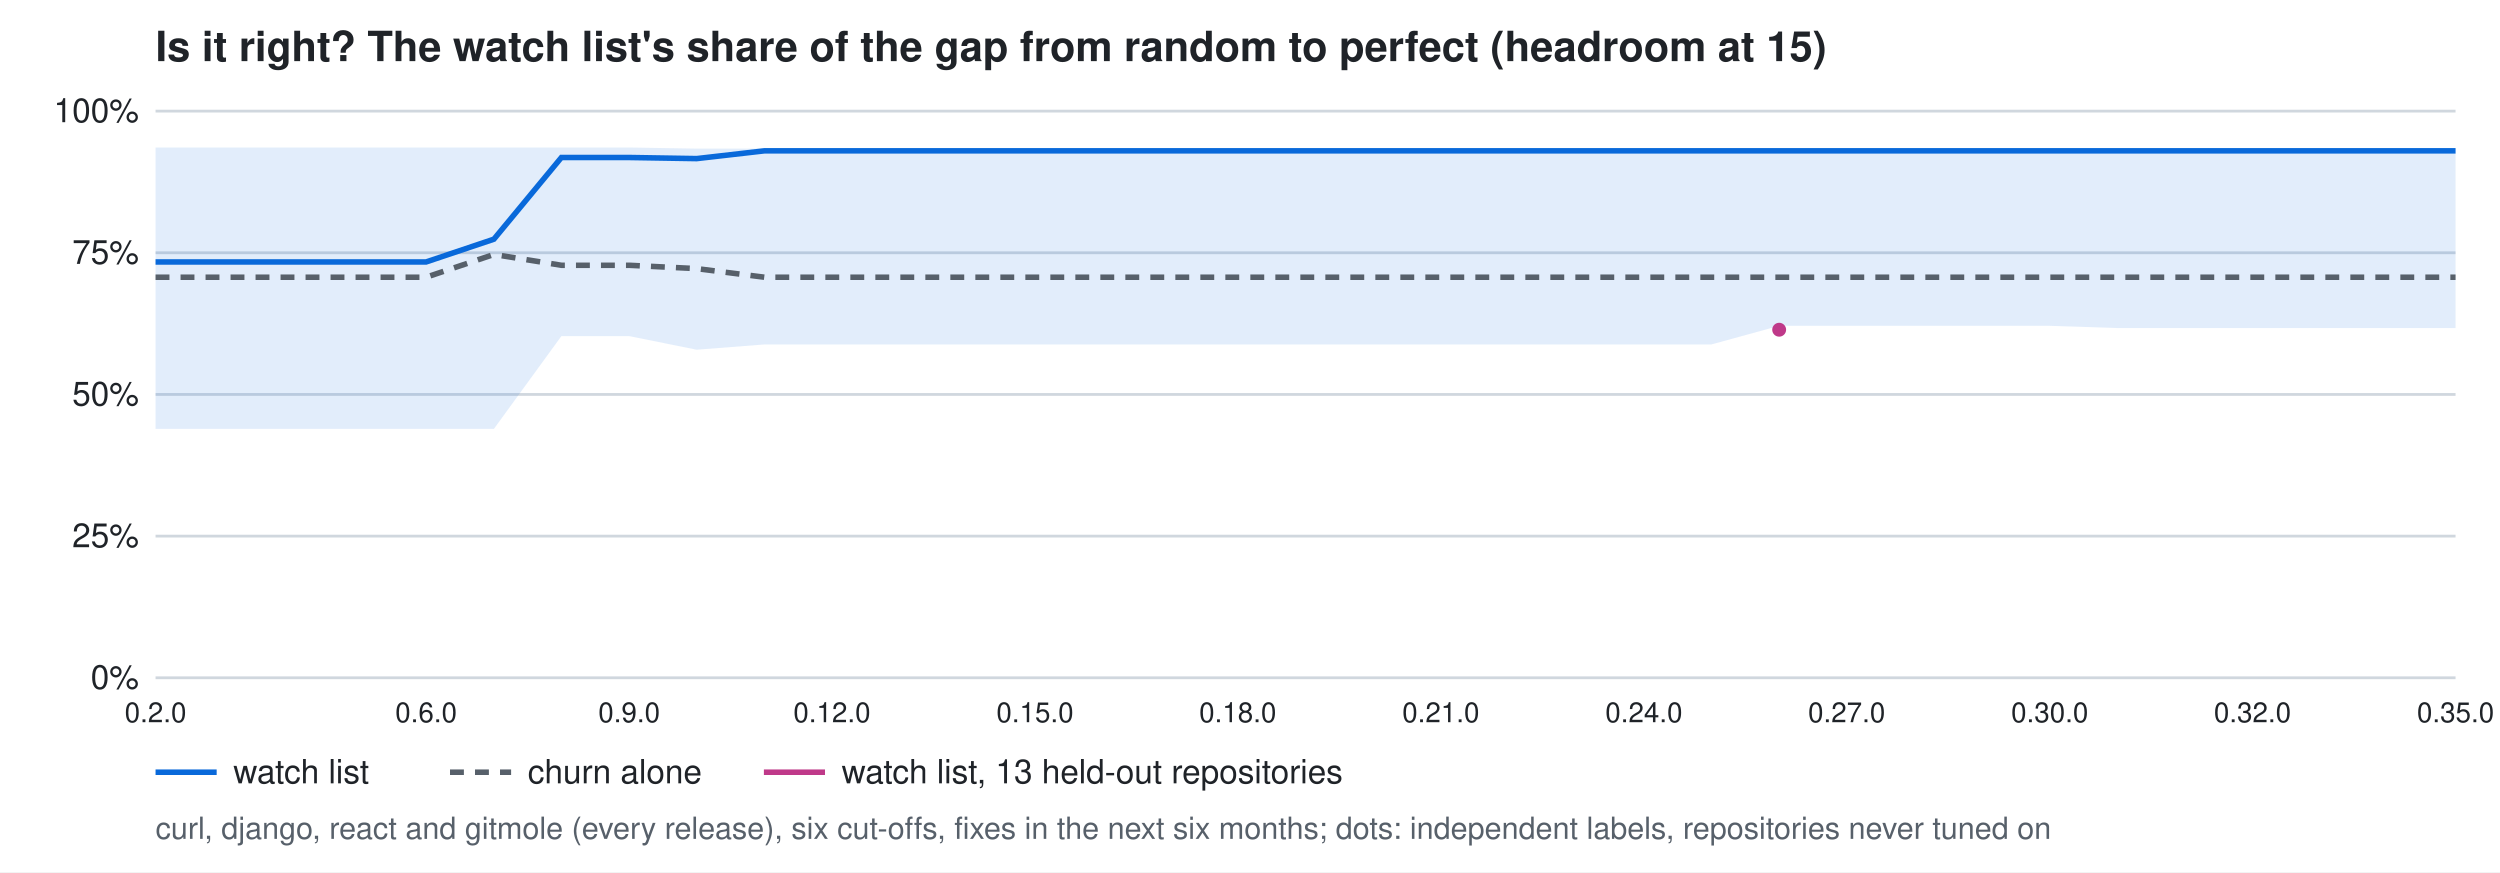
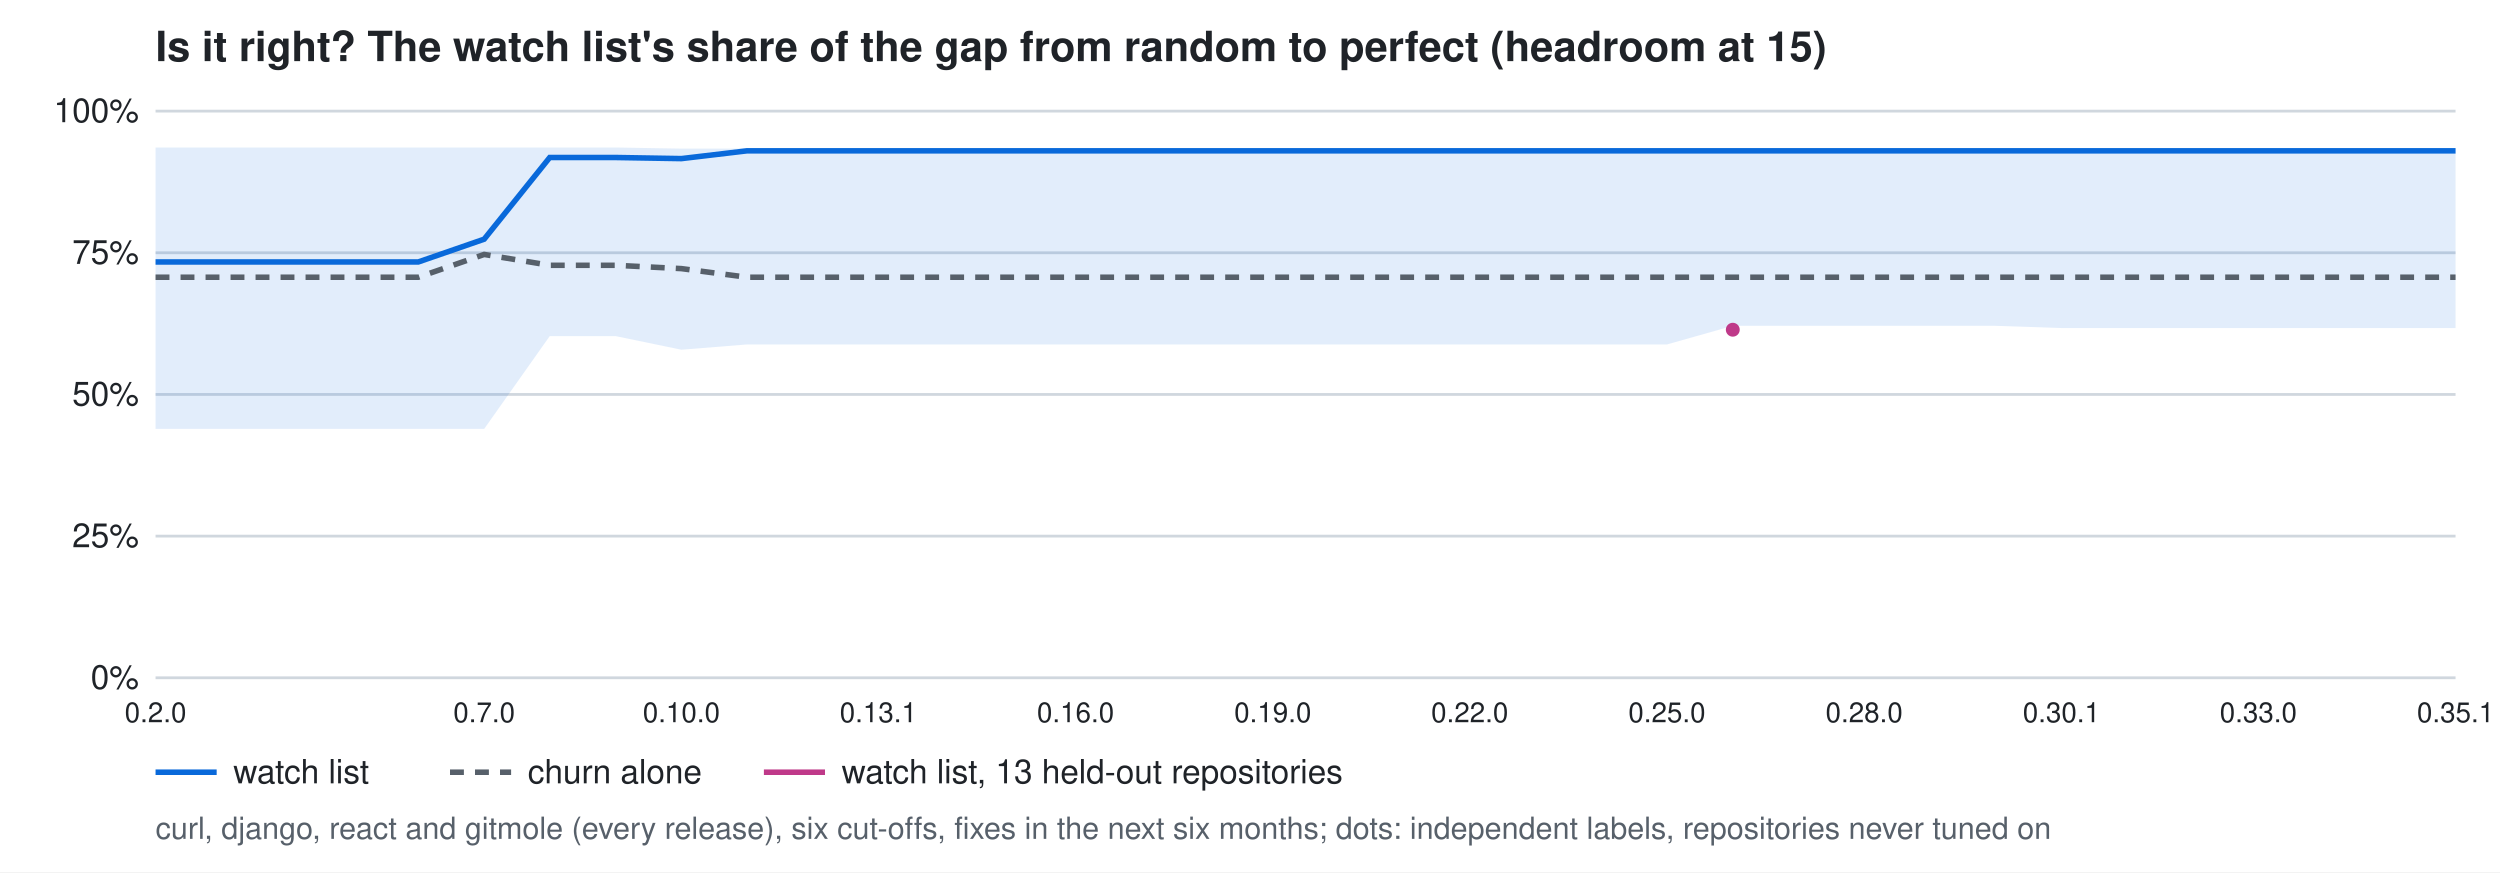
<svg xmlns="http://www.w3.org/2000/svg" width="900" height="314" viewBox="0 0 900 314" font-family="-apple-system,Segoe UI,Helvetica,Arial,sans-serif" font-size="12">
  <rect width="900" height="314" fill="#ffffff" />
  <text x="56" y="22" font-size="15" font-weight="600" fill="#1f2328">Is it right? The watch list's share of the gap from random to perfect (headroom at 15)</text>
  <line x1="56" y1="244.0" x2="884" y2="244.0" stroke="#d0d7de" stroke-width="1" />
  <text x="50" y="248.0" text-anchor="end" fill="#1f2328">0%</text>
  <line x1="56" y1="193.0" x2="884" y2="193.0" stroke="#d0d7de" stroke-width="1" />
  <text x="50" y="197.0" text-anchor="end" fill="#1f2328">25%</text>
  <line x1="56" y1="142.0" x2="884" y2="142.0" stroke="#d0d7de" stroke-width="1" />
  <text x="50" y="146.0" text-anchor="end" fill="#1f2328">50%</text>
  <line x1="56" y1="91.0" x2="884" y2="91.0" stroke="#d0d7de" stroke-width="1" />
  <text x="50" y="95.0" text-anchor="end" fill="#1f2328">75%</text>
  <line x1="56" y1="40.0" x2="884" y2="40.0" stroke="#d0d7de" stroke-width="1" />
  <text x="50" y="44.0" text-anchor="end" fill="#1f2328">100%</text>
  <text x="56.0" y="260" text-anchor="middle" fill="#1f2328" font-size="10">0.2.0</text>
-   <text x="153.4" y="260" text-anchor="middle" fill="#1f2328" font-size="10">0.6.0</text>
-   <text x="226.5" y="260" text-anchor="middle" fill="#1f2328" font-size="10">0.9.0</text>
-   <text x="299.5" y="260" text-anchor="middle" fill="#1f2328" font-size="10">0.12.0</text>
-   <text x="372.6" y="260" text-anchor="middle" fill="#1f2328" font-size="10">0.15.0</text>
-   <text x="445.6" y="260" text-anchor="middle" fill="#1f2328" font-size="10">0.18.0</text>
-   <text x="518.7" y="260" text-anchor="middle" fill="#1f2328" font-size="10">0.21.0</text>
-   <text x="591.8" y="260" text-anchor="middle" fill="#1f2328" font-size="10">0.24.0</text>
-   <text x="664.8" y="260" text-anchor="middle" fill="#1f2328" font-size="10">0.27.0</text>
-   <text x="737.9" y="260" text-anchor="middle" fill="#1f2328" font-size="10">0.30.0</text>
-   <text x="810.9" y="260" text-anchor="middle" fill="#1f2328" font-size="10">0.32.0</text>
-   <text x="884.0" y="260" text-anchor="middle" fill="#1f2328" font-size="10">0.35.0</text>
-   <polygon points="56.0,53.1 80.4,53.1 104.7,53.1 129.1,53.1 153.4,53.1 177.8,53.1 202.1,53.1 226.5,53.1 250.8,53.5 275.2,53.5 299.5,53.5 323.9,53.5 348.2,53.5 372.6,53.5 396.9,53.5 421.3,53.5 445.6,53.5 470.0,53.5 494.4,53.5 518.7,53.5 543.1,53.5 567.4,53.5 591.8,53.5 616.1,53.5 640.5,53.5 664.8,53.5 689.2,53.5 713.5,53.5 737.9,53.5 762.2,53.5 786.6,53.5 810.9,53.5 835.3,53.5 859.6,53.5 884.0,53.5 884.0,118.1 859.6,118.1 835.3,118.1 810.9,118.1 786.6,118.1 762.2,118.1 737.9,117.3 713.5,117.3 689.2,117.3 664.8,117.3 640.5,117.3 616.1,124.0 591.8,124.0 567.4,124.0 543.1,124.0 518.7,124.0 494.4,124.0 470.0,124.0 445.6,124.0 421.3,124.0 396.9,124.0 372.6,124.0 348.2,124.0 323.9,124.0 299.5,124.0 275.2,124.0 250.8,125.9 226.5,121.0 202.1,121.0 177.8,154.4 153.4,154.4 129.1,154.4 104.7,154.4 80.4,154.4 56.0,154.4" fill="#0969da" fill-opacity="0.12" stroke="none" />
-   <polyline points="56.0,94.3 80.4,94.3 104.7,94.3 129.1,94.3 153.4,94.3 177.8,86.1 202.1,56.7 226.5,56.7 250.8,57.1 275.2,54.3 299.5,54.3 323.9,54.3 348.2,54.3 372.6,54.3 396.9,54.3 421.3,54.3 445.6,54.3 470.0,54.3 494.4,54.3 518.7,54.3 543.1,54.3 567.4,54.3 591.8,54.3 616.1,54.3 640.5,54.3 664.8,54.3 689.2,54.3 713.5,54.3 737.9,54.3 762.2,54.3 786.6,54.3 810.9,54.3 835.3,54.3 859.6,54.3 884.0,54.3" fill="none" stroke="#0969da" stroke-width="2" />
-   <polyline points="56.0,99.8 80.4,99.8 104.7,99.8 129.1,99.8 153.4,99.8 177.8,91.6 202.1,95.5 226.5,95.5 250.8,96.7 275.2,99.8 299.5,99.8 323.9,99.8 348.2,99.8 372.6,99.8 396.9,99.8 421.3,99.8 445.6,99.8 470.0,99.8 494.4,99.8 518.7,99.8 543.1,99.8 567.4,99.8 591.8,99.8 616.1,99.8 640.5,99.8 664.8,99.8 689.2,99.8 713.5,99.8 737.9,99.8 762.2,99.8 786.6,99.8 810.9,99.8 835.3,99.8 859.6,99.8 884.0,99.8" fill="none" stroke="#57606a" stroke-width="2" stroke-dasharray="5 4" />
-   <circle cx="640.5" cy="118.7" r="2.5" fill="#bf3989" />
+   <text x="174.3" y="260" text-anchor="middle" fill="#1f2328" font-size="10">0.7.0</text>
+   <text x="245.3" y="260" text-anchor="middle" fill="#1f2328" font-size="10">0.10.0</text>
+   <text x="316.2" y="260" text-anchor="middle" fill="#1f2328" font-size="10">0.13.1</text>
+   <text x="387.2" y="260" text-anchor="middle" fill="#1f2328" font-size="10">0.16.0</text>
+   <text x="458.2" y="260" text-anchor="middle" fill="#1f2328" font-size="10">0.19.0</text>
+   <text x="529.1" y="260" text-anchor="middle" fill="#1f2328" font-size="10">0.22.0</text>
+   <text x="600.1" y="260" text-anchor="middle" fill="#1f2328" font-size="10">0.25.0</text>
+   <text x="671.1" y="260" text-anchor="middle" fill="#1f2328" font-size="10">0.28.0</text>
+   <text x="742.1" y="260" text-anchor="middle" fill="#1f2328" font-size="10">0.30.1</text>
+   <text x="813.0" y="260" text-anchor="middle" fill="#1f2328" font-size="10">0.33.0</text>
+   <text x="884.0" y="260" text-anchor="middle" fill="#1f2328" font-size="10">0.35.1</text>
+   <polygon points="56.0,53.1 79.7,53.1 103.3,53.1 127.0,53.1 150.6,53.1 174.3,53.1 197.9,53.1 221.6,53.1 245.3,53.5 268.9,53.5 292.6,53.5 316.2,53.5 339.9,53.5 363.5,53.5 387.2,53.5 410.9,53.5 434.5,53.5 458.2,53.5 481.8,53.5 505.5,53.5 529.1,53.5 552.8,53.5 576.5,53.5 600.1,53.5 623.8,53.5 647.4,53.5 671.1,53.5 694.7,53.5 718.4,53.5 742.1,53.5 765.7,53.5 789.4,53.5 813.0,53.5 836.7,53.5 860.3,53.5 884.0,53.5 884.0,118.1 860.3,118.1 836.7,118.1 813.0,118.1 789.4,118.1 765.7,118.1 742.1,118.1 718.4,117.3 694.7,117.3 671.1,117.3 647.4,117.3 623.8,117.3 600.1,124.0 576.5,124.0 552.8,124.0 529.1,124.0 505.5,124.0 481.8,124.0 458.2,124.0 434.5,124.0 410.9,124.0 387.2,124.0 363.5,124.0 339.9,124.0 316.2,124.0 292.6,124.0 268.9,124.0 245.3,125.9 221.6,121.0 197.9,121.0 174.3,154.4 150.6,154.4 127.0,154.4 103.3,154.4 79.7,154.4 56.0,154.4" fill="#0969da" fill-opacity="0.12" stroke="none" />
+   <polyline points="56.0,94.3 79.7,94.3 103.3,94.3 127.0,94.3 150.6,94.3 174.3,86.1 197.9,56.7 221.6,56.7 245.3,57.1 268.9,54.3 292.6,54.3 316.2,54.3 339.9,54.3 363.5,54.3 387.2,54.3 410.9,54.3 434.5,54.3 458.2,54.3 481.8,54.3 505.5,54.3 529.1,54.3 552.8,54.3 576.5,54.3 600.1,54.3 623.8,54.3 647.4,54.3 671.1,54.3 694.7,54.3 718.4,54.3 742.1,54.3 765.7,54.3 789.4,54.3 813.0,54.3 836.7,54.3 860.3,54.3 884.0,54.3" fill="none" stroke="#0969da" stroke-width="2" />
+   <polyline points="56.0,99.8 79.7,99.8 103.3,99.8 127.0,99.8 150.6,99.8 174.3,91.6 197.9,95.5 221.6,95.5 245.3,96.7 268.9,99.8 292.6,99.8 316.2,99.8 339.9,99.8 363.5,99.8 387.2,99.8 410.9,99.8 434.5,99.8 458.2,99.8 481.8,99.8 505.5,99.8 529.1,99.8 552.8,99.8 576.5,99.8 600.1,99.8 623.8,99.8 647.4,99.8 671.1,99.8 694.7,99.8 718.4,99.8 742.1,99.8 765.7,99.8 789.4,99.8 813.0,99.8 836.7,99.8 860.3,99.8 884.0,99.8" fill="none" stroke="#57606a" stroke-width="2" stroke-dasharray="5 4" />
+   <circle cx="623.8" cy="118.7" r="2.5" fill="#bf3989" />
  <line x1="56" y1="278" x2="78" y2="278" stroke="#0969da" stroke-width="2" />
  <text x="84" y="282" fill="#1f2328">watch list</text>
  <line x1="162" y1="278" x2="184" y2="278" stroke="#57606a" stroke-width="2" stroke-dasharray="5 4" />
  <text x="190" y="282" fill="#1f2328">churn alone</text>
  <line x1="275" y1="278" x2="297" y2="278" stroke="#bf3989" stroke-width="2" />
  <text x="303" y="282" fill="#1f2328">watch list, 13 held-out repositories</text>
  <text x="56" y="302" fill="#57606a" font-size="11">curl, django, react and gitmole (every release), six cut-offs, fixes in the next six months; dots: independent labels, repositories never tuned on</text>
</svg>
